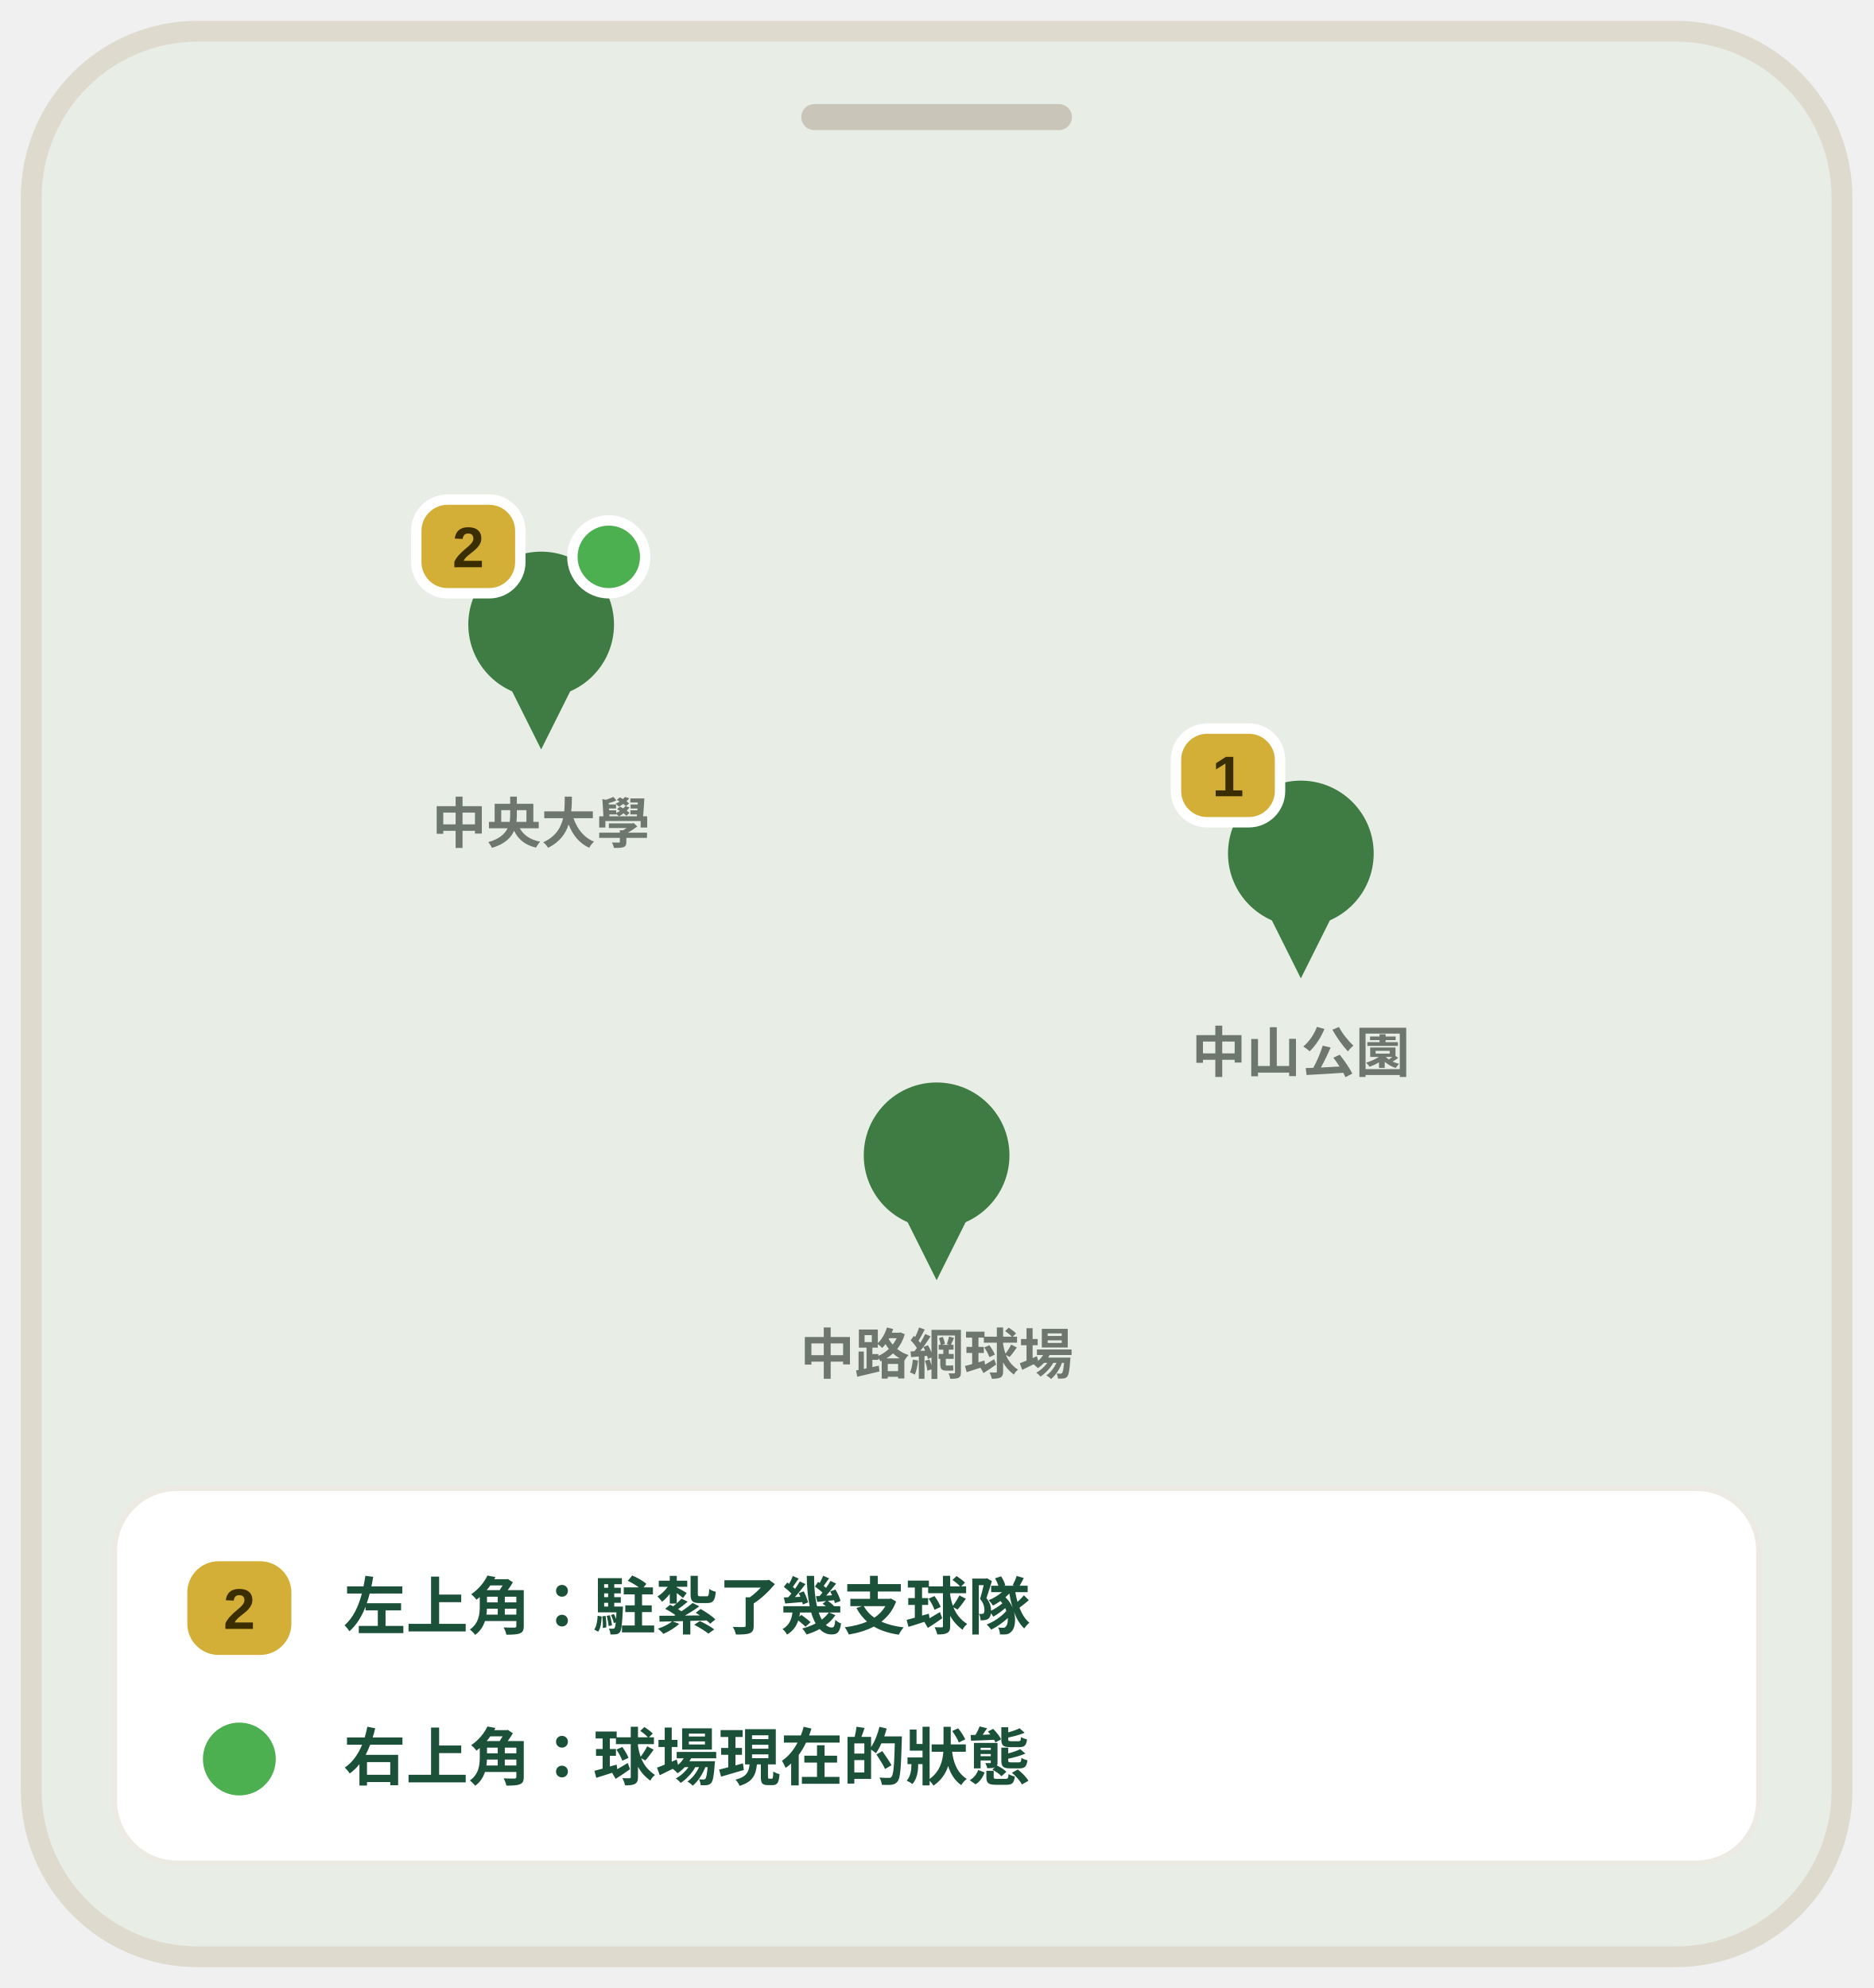
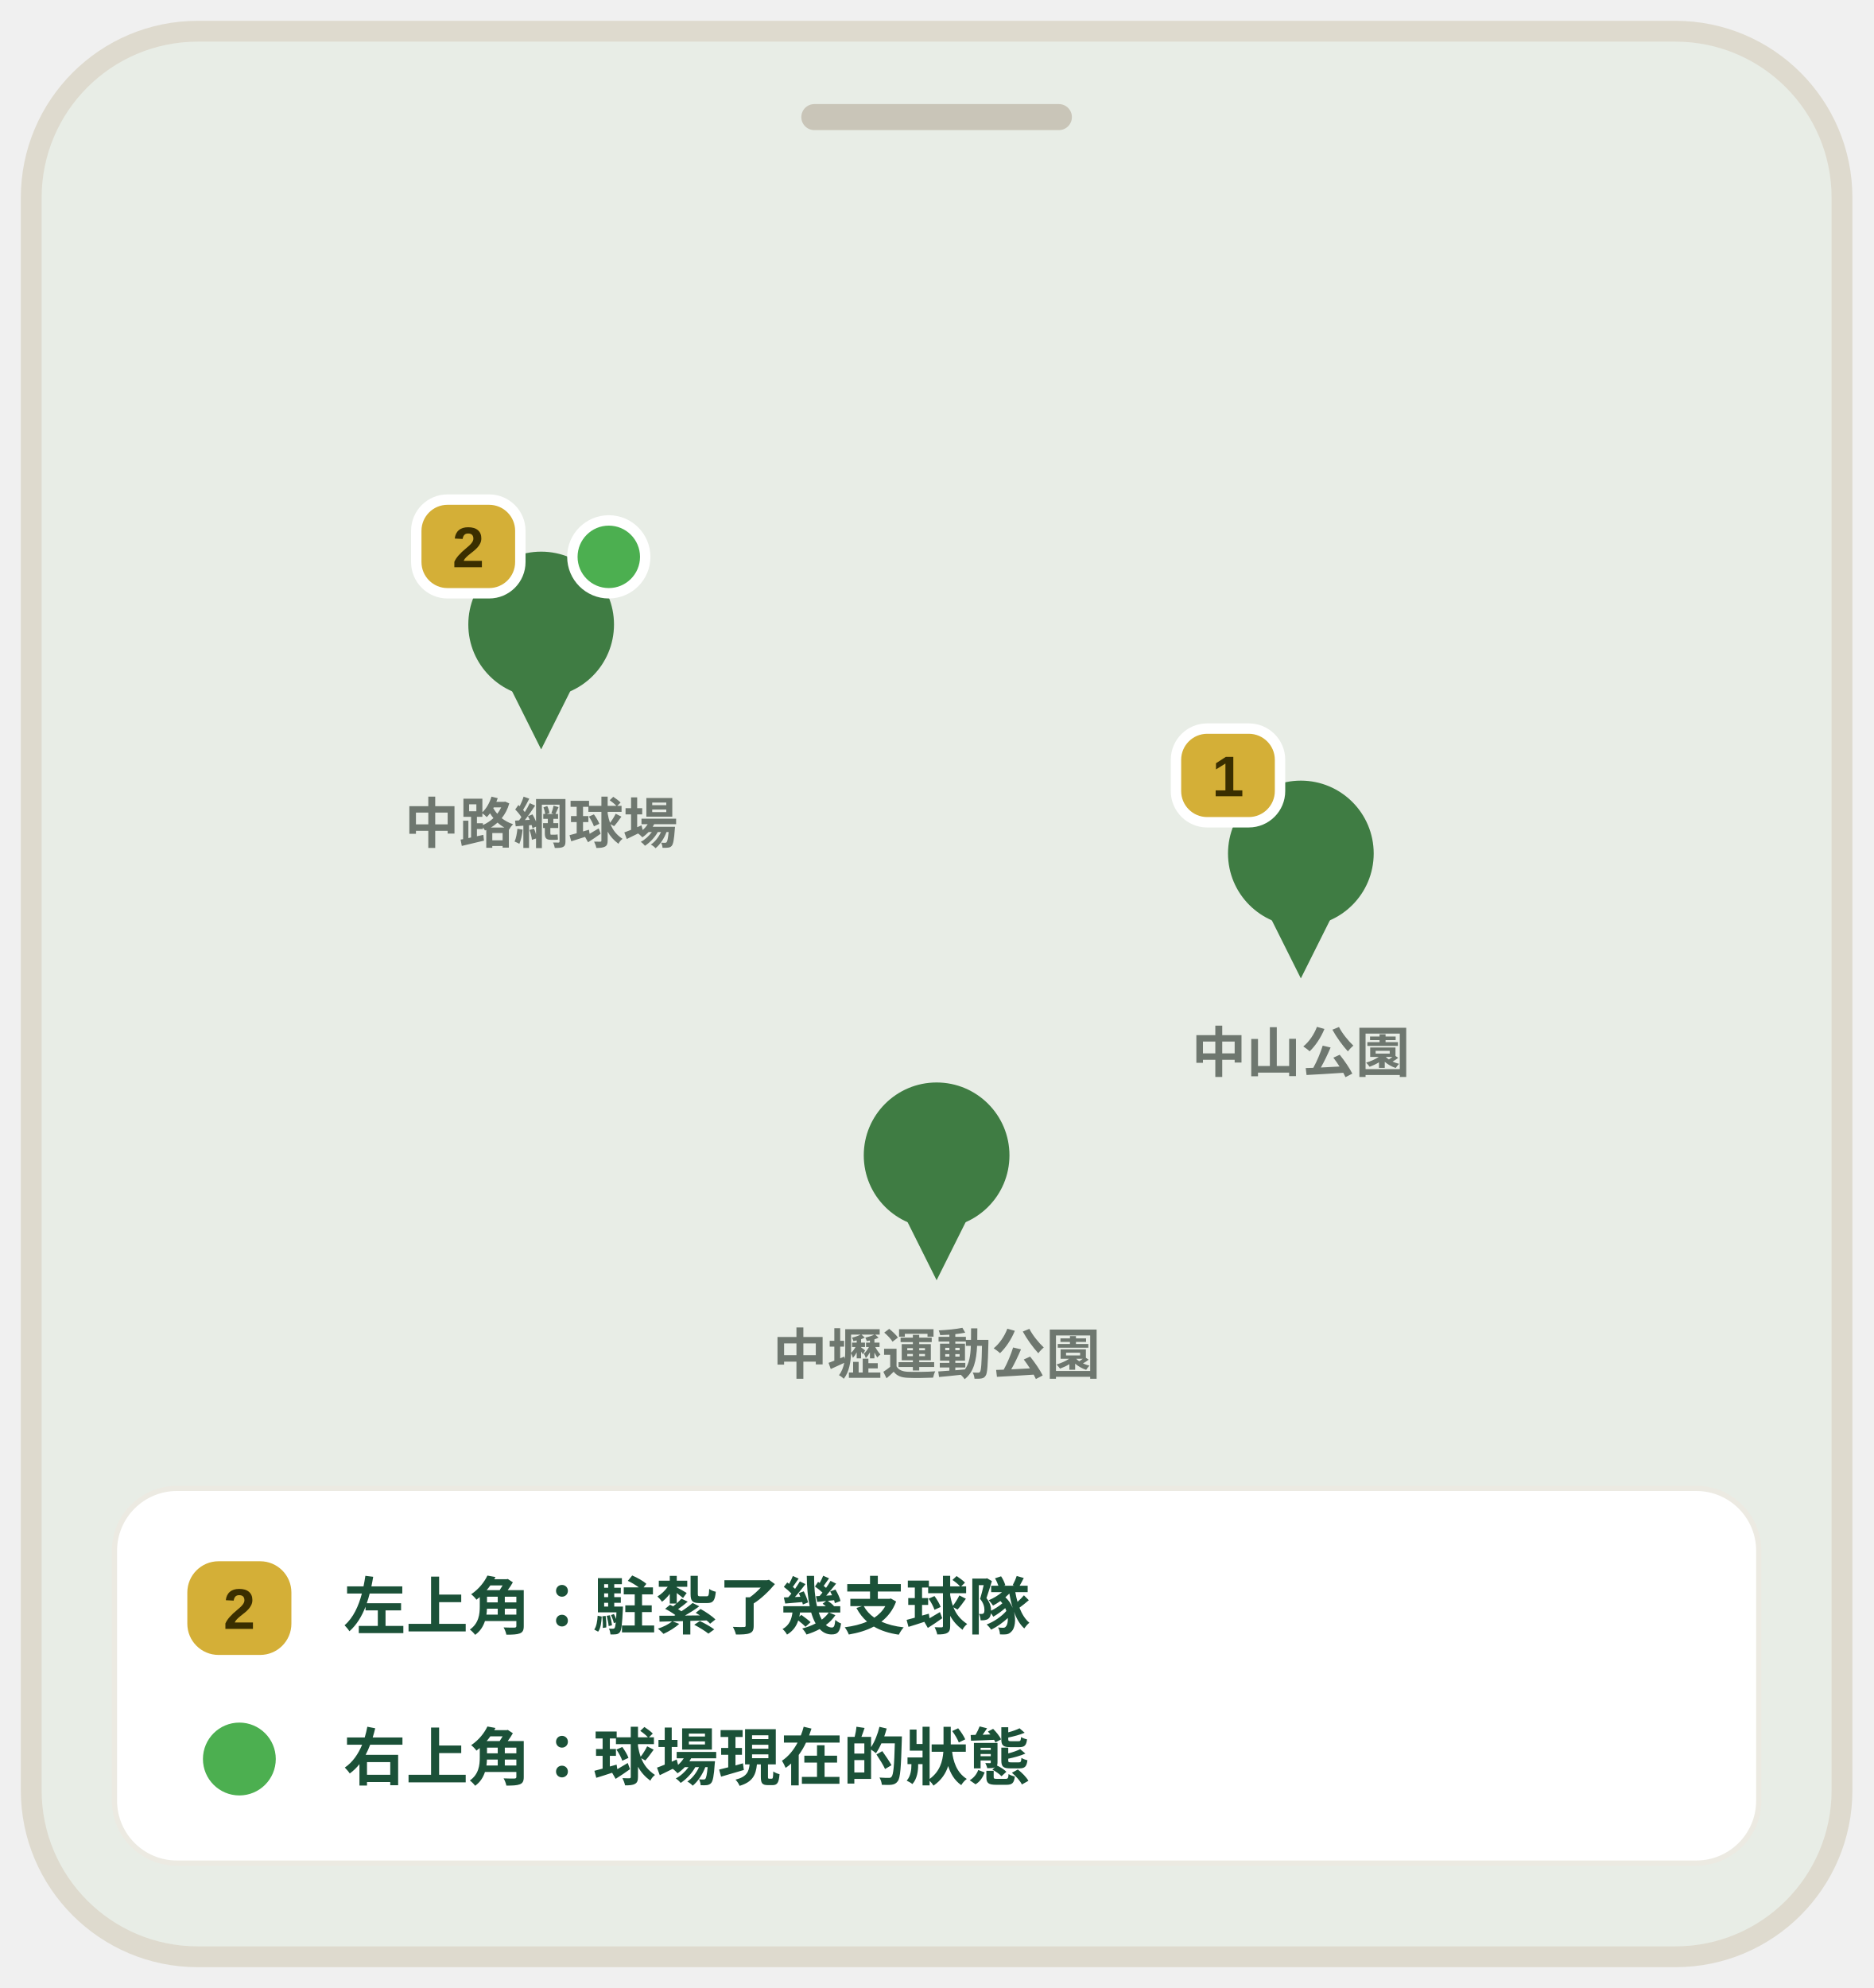
<svg xmlns="http://www.w3.org/2000/svg" viewBox="0 0 360 382" font-family="-apple-system, BlinkMacSystemFont, 'Segoe UI', 'PingFang TC', 'Noto Sans TC', 'Helvetica Neue', Arial, sans-serif">
  <rect x="4" y="4" width="352" height="374" rx="34" fill="#DEDACE" />
  <rect x="8" y="8" width="344" height="366" rx="30" fill="#E8EDE6" />
  <rect x="154.0" y="20" width="52" height="5" rx="2.5" fill="#C9C5B8" />
  <circle cx="104" cy="120" r="14" fill="#3F7C43" />
  <path d="M98 132 L104 144 L110 132 Z" fill="#3F7C43" />
  <rect x="80" y="96" width="20" height="18" rx="6" fill="#D4AF37" stroke="#FFFFFF" stroke-width="2" />
  <text x="90" y="109" font-size="11" fill="#3A2E00" font-weight="800" text-anchor="middle">2</text>
  <circle cx="117" cy="107" r="7" fill="#4CAF50" stroke="#FFFFFF" stroke-width="2" />
-   <text x="104" y="162" font-size="10.5" fill="#6E776F" font-weight="700" text-anchor="middle">中央大學</text>
+   <text x="104" y="162" font-size="10.5" fill="#6E776F" font-weight="700" text-anchor="middle">中路網球場</text>
  <circle cx="250" cy="164" r="14" fill="#3F7C43" />
  <path d="M244 176 L250 188 L256 176 Z" fill="#3F7C43" />
  <rect x="226" y="140" width="20" height="18" rx="6" fill="#D4AF37" stroke="#FFFFFF" stroke-width="2" />
  <text x="236" y="153" font-size="11" fill="#3A2E00" font-weight="800" text-anchor="middle">1</text>
  <text x="250" y="206" font-size="10.5" fill="#6E776F" font-weight="700" text-anchor="middle">中山公園</text>
  <circle cx="180" cy="222" r="14" fill="#3F7C43" />
  <path d="M174 234 L180 246 L186 234 Z" fill="#3F7C43" />
-   <text x="180" y="264" font-size="10.5" fill="#6E776F" font-weight="700" text-anchor="middle">中路網球場</text>
+   <text x="180" y="264" font-size="10.5" fill="#6E776F" font-weight="700" text-anchor="middle">中壢運動公園</text>
  <rect x="22" y="286" width="316" height="72" rx="12" fill="#FFFFFF" stroke="#ECEAE2" />
  <rect x="36" y="300" width="20" height="18" rx="6" fill="#D4AF37" />
  <text x="46" y="313" font-size="11" fill="#3A2E00" font-weight="800" text-anchor="middle">2</text>
  <text x="66" y="313" font-size="12" fill="#1B5138" font-weight="700" text-anchor="start">左上角：駐紮了幾支球隊</text>
  <circle cx="46" cy="338" r="7" fill="#4CAF50" />
  <text x="66" y="342" font-size="12" fill="#1B5138" font-weight="700" text-anchor="start">右上角：球場現在的狀態</text>
</svg>
